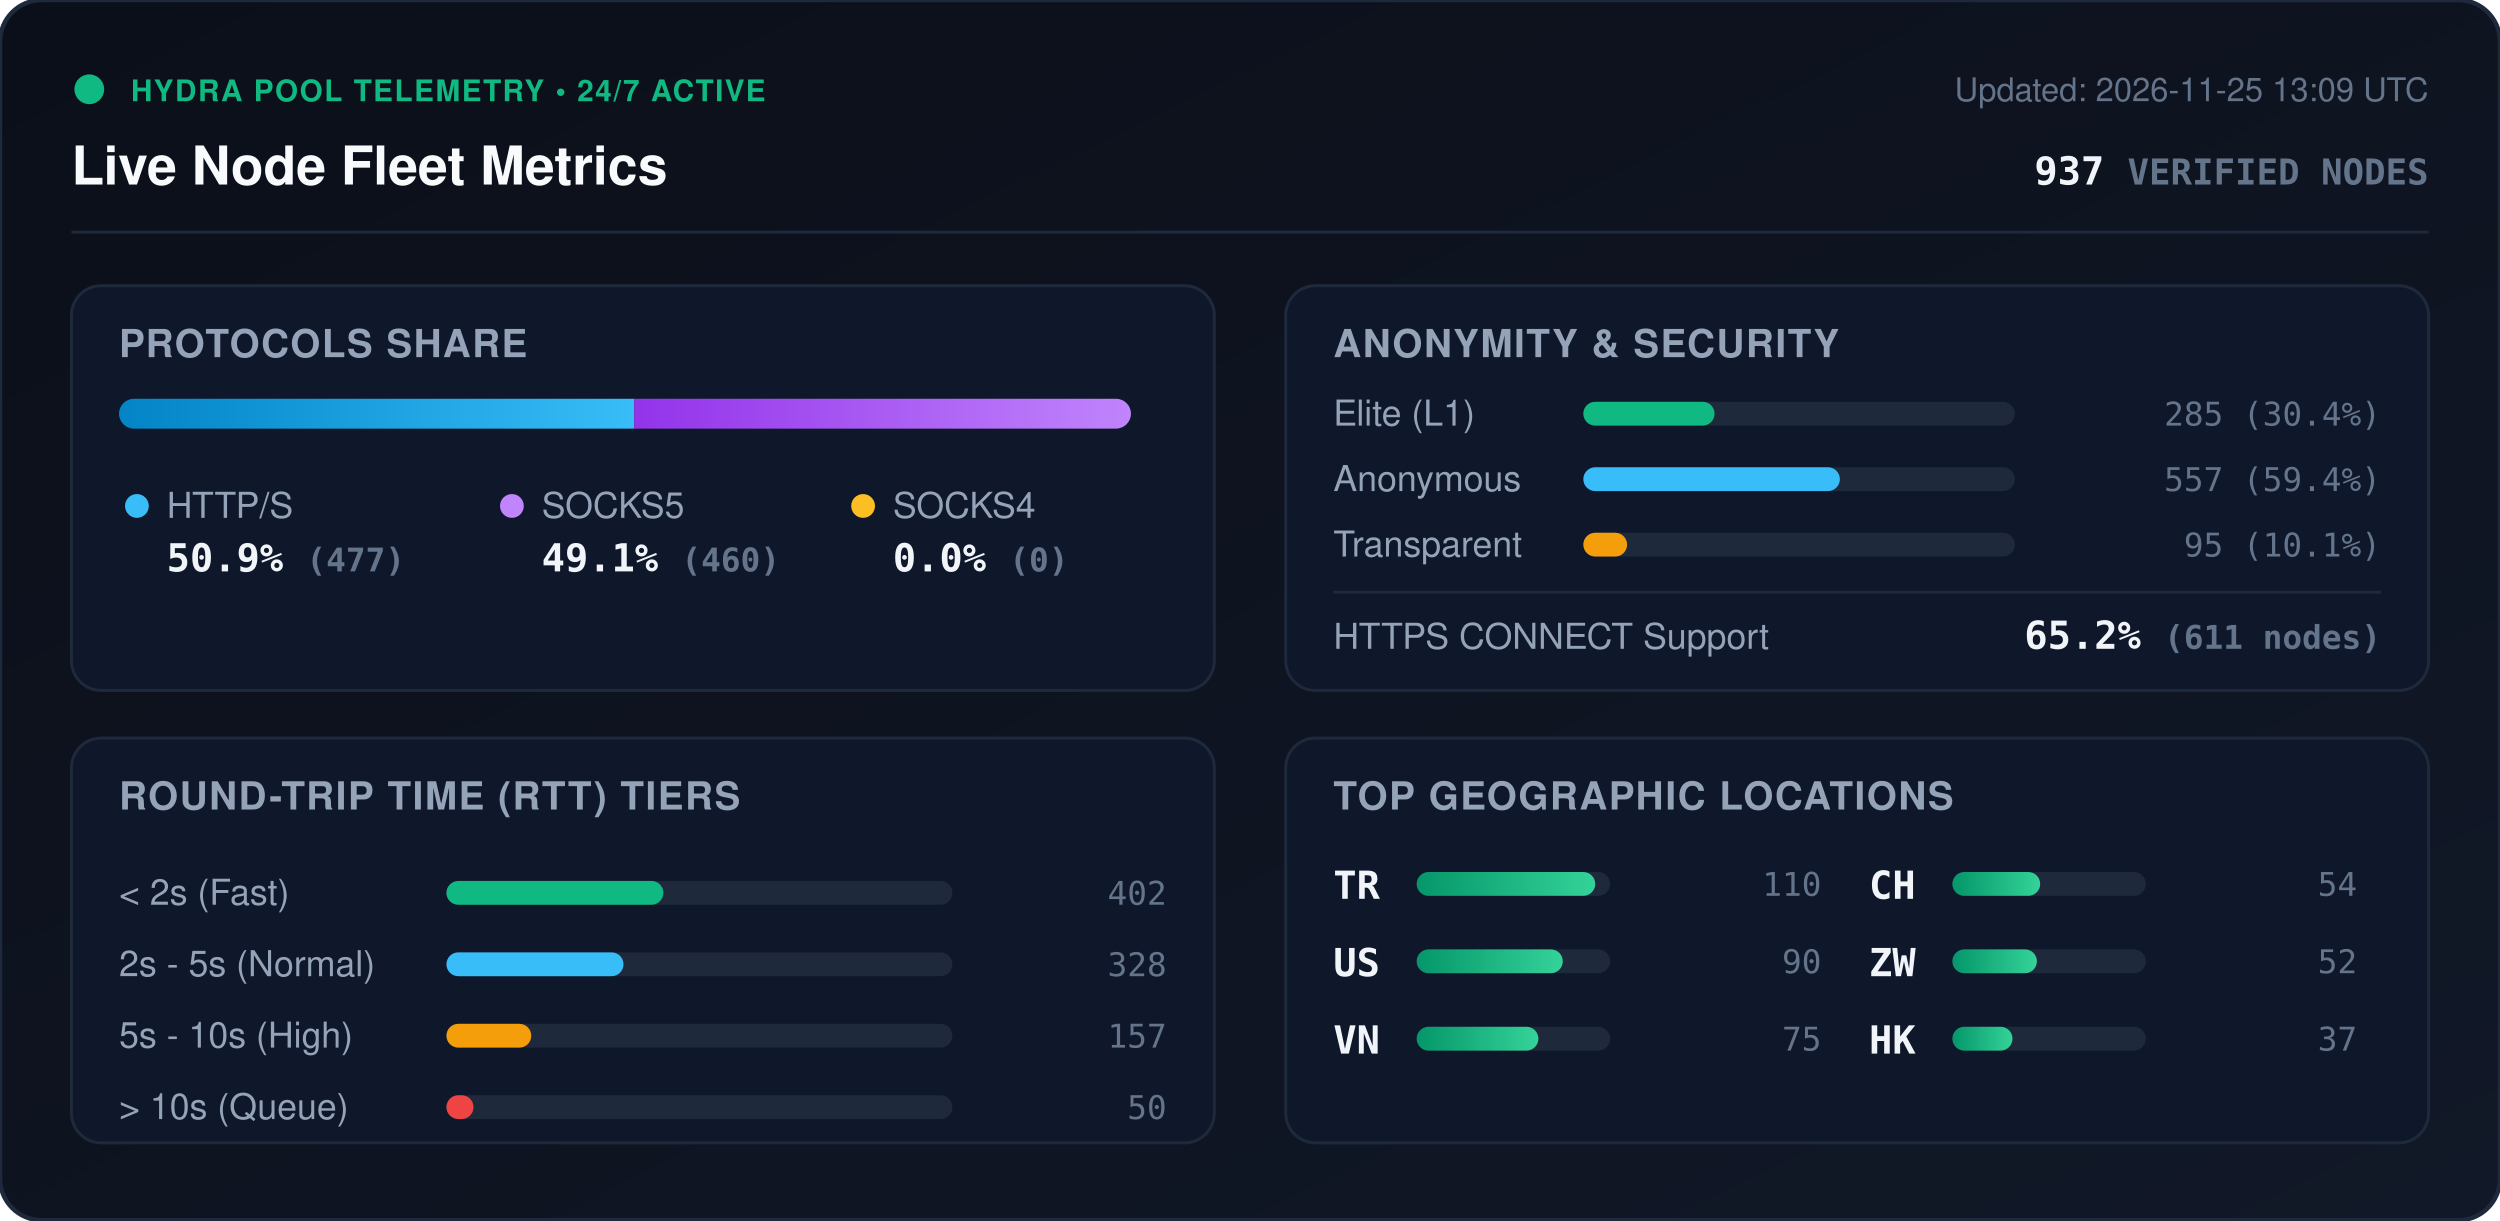
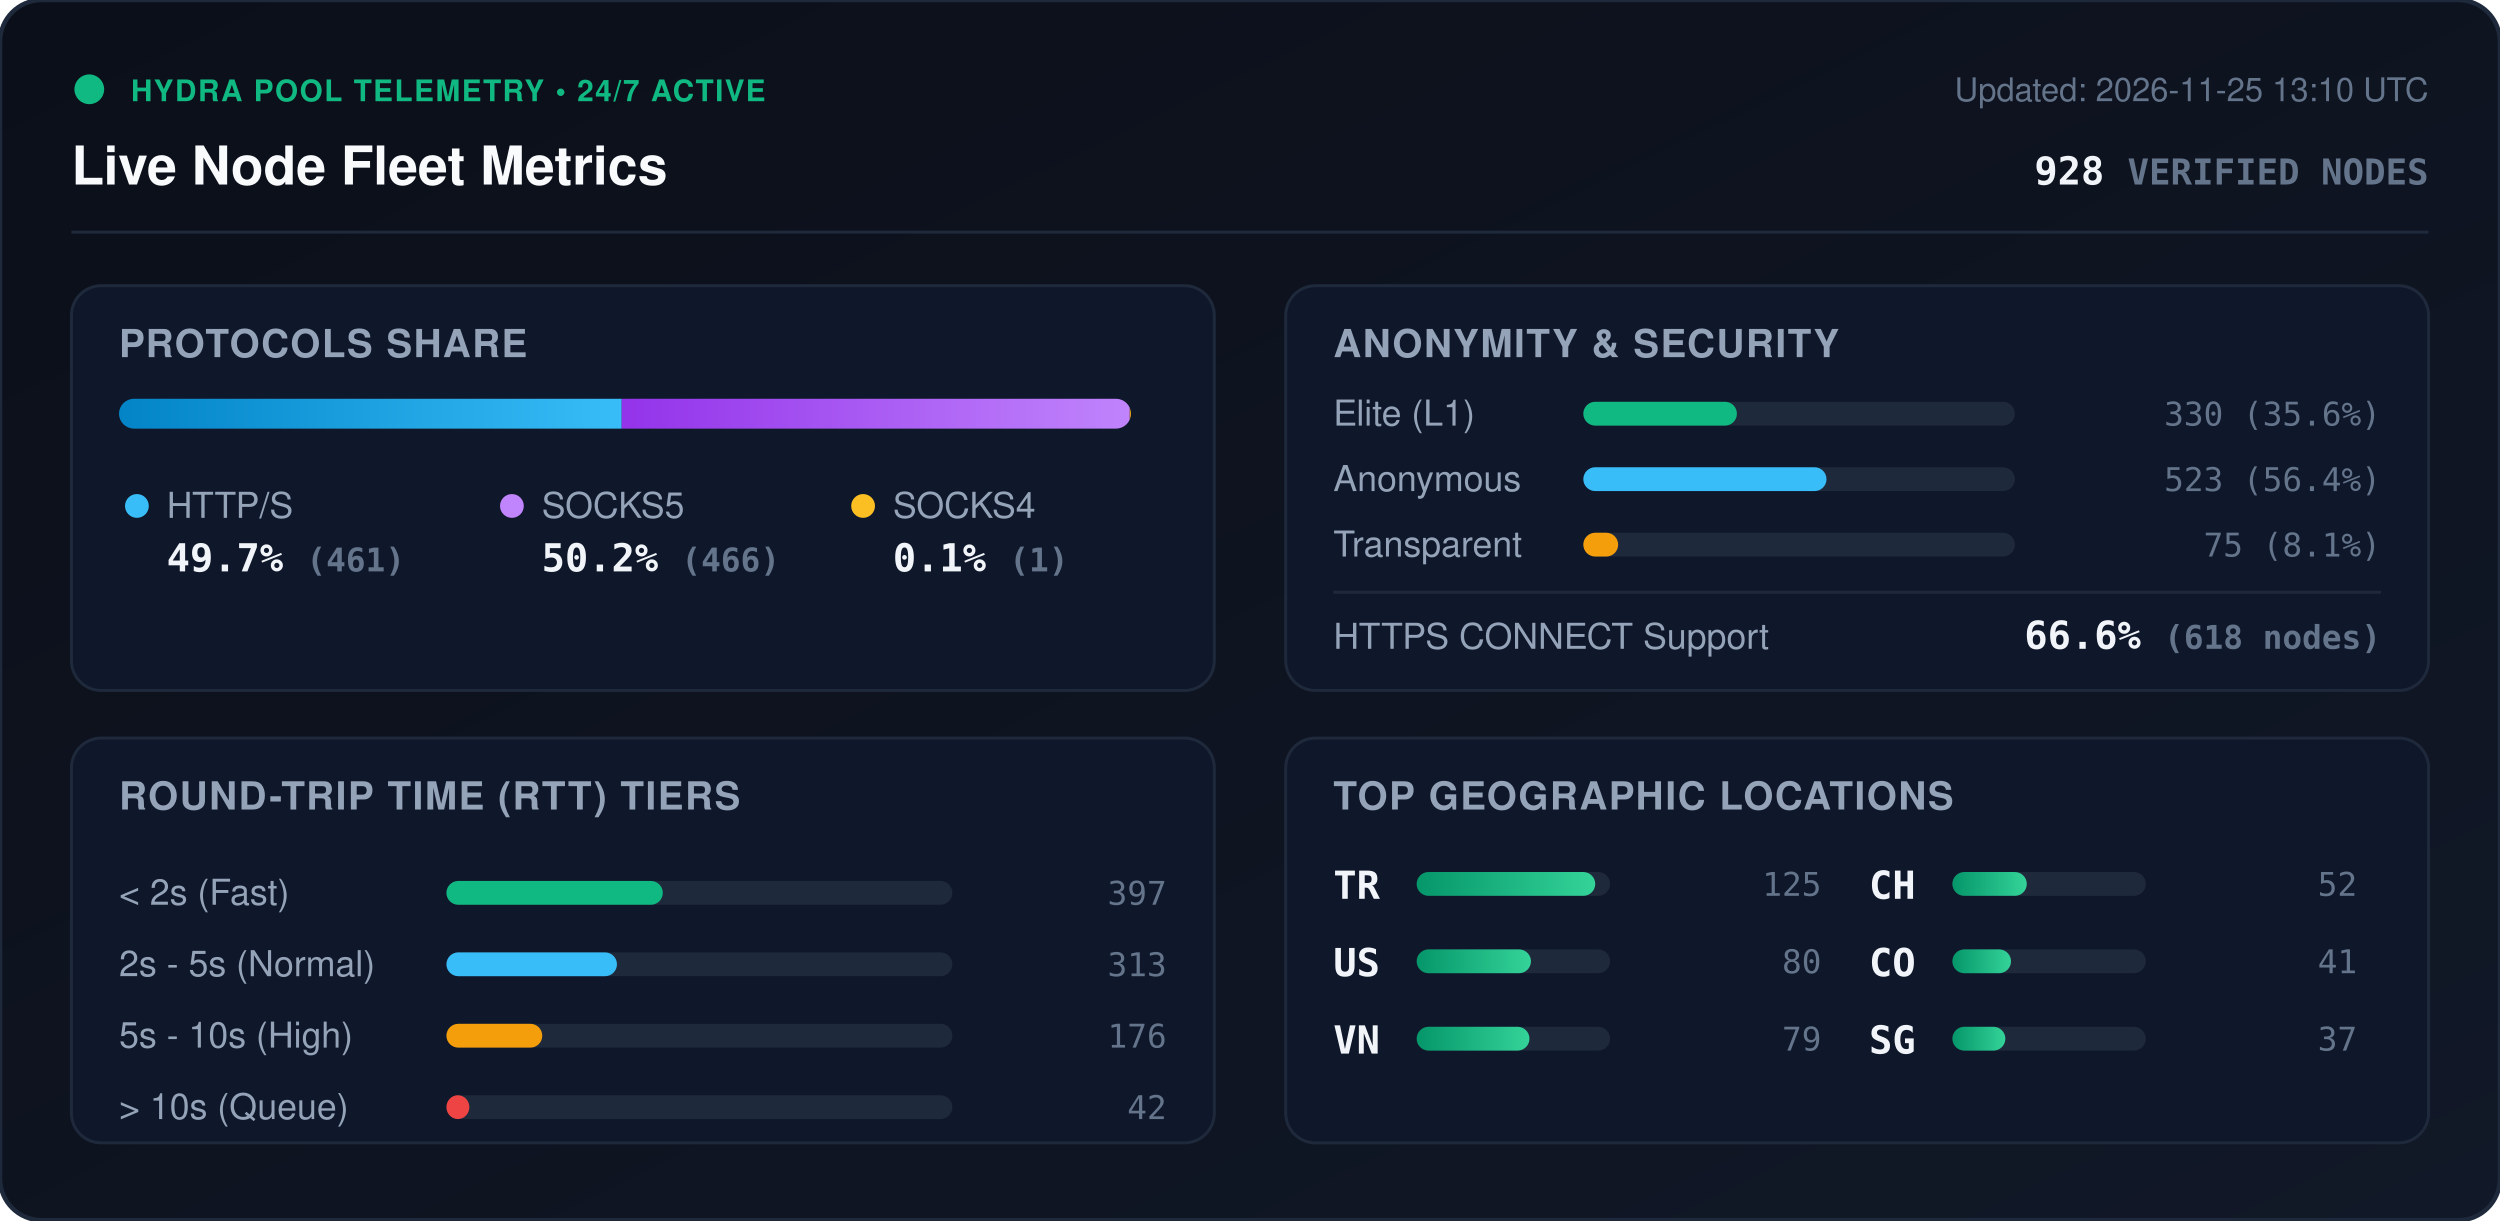
<svg xmlns="http://www.w3.org/2000/svg" viewBox="0 0 840 410" width="840" height="410" style="max-width: 100%; height: auto;">
  <defs>
    <linearGradient id="bg" x1="0%" y1="0%" x2="100%" y2="100%">
      <stop offset="0%" stop-color="#0b0f19" />
      <stop offset="100%" stop-color="#111827" />
    </linearGradient>
    <linearGradient id="bar-http" x1="0%" y1="0%" x2="100%" y2="0%">
      <stop offset="0%" stop-color="#0284c7" />
      <stop offset="100%" stop-color="#38bdf8" />
    </linearGradient>
    <linearGradient id="bar-socks5" x1="0%" y1="0%" x2="100%" y2="0%">
      <stop offset="0%" stop-color="#9333ea" />
      <stop offset="100%" stop-color="#c084fc" />
    </linearGradient>
    <linearGradient id="bar-socks4" x1="0%" y1="0%" x2="100%" y2="0%">
      <stop offset="0%" stop-color="#d97706" />
      <stop offset="100%" stop-color="#fbbf24" />
    </linearGradient>
    <linearGradient id="bar-green" x1="0%" y1="0%" x2="100%" y2="0%">
      <stop offset="0%" stop-color="#059669" />
      <stop offset="100%" stop-color="#34d399" />
    </linearGradient>
    <clipPath id="prog-track-clip">
      <rect width="340.0" height="10" rx="5" />
    </clipPath>
    <style>
      .title { font: 700 18px -apple-system, BlinkMacSystemFont, 'Segoe UI', Helvetica, Arial, sans-serif; fill: #f8fafc; }
      .sub { font: 500 11px -apple-system, BlinkMacSystemFont, 'Segoe UI', Helvetica, Arial, sans-serif; fill: #64748b; }
      .section-hdr { font: 600 13px -apple-system, BlinkMacSystemFont, 'Segoe UI', Helvetica, Arial, sans-serif; fill: #94a3b8; letter-spacing: 0.5px; }
      .metric-val { font: 700 13px -apple-system, BlinkMacSystemFont, 'Segoe UI', Helvetica, Arial, sans-serif; fill: #f1f5f9; }
      .metric-lbl { font: 500 12px -apple-system, BlinkMacSystemFont, 'Segoe UI', Helvetica, Arial, sans-serif; fill: #94a3b8; }
      .badge-txt { font: 700 10px -apple-system, BlinkMacSystemFont, 'Segoe UI', Helvetica, Arial, sans-serif; fill: #10b981; letter-spacing: 0.5px; }
      .mono { font-family: ui-monospace, SFMono-Regular, Menlo, Monaco, Consolas, monospace; }
      .pulse { animation: beacon 2s infinite ease-in-out; }
      @keyframes beacon { 0%, 100% { opacity: 1; } 50% { opacity: 0.35; } }
    </style>
  </defs>
  <rect width="840" height="410" rx="14" fill="url(#bg)" stroke="#1e293b" stroke-width="1.5" />
  <g transform="translate(24, 24)">
    <circle cx="6" cy="6" r="5" fill="#10b981" class="pulse" />
    <text x="20" y="10" class="badge-txt">HYDRA POOL TELEMETRY • 24/7 ACTIVE</text>
    <text x="0" y="38" class="title">Live Node Fleet Metrics</text>
-     <text x="792" y="10" text-anchor="end" class="sub">Updated: 2026-11-25 13:09 UTC</text>
-     <text x="792" y="38" text-anchor="end" class="metric-val mono" fill="#38bdf8">937 <tspan font-size="12" fill="#64748b">VERIFIED NODES</tspan>
+     <text x="792" y="10" text-anchor="end" class="sub">Updated: 2026-11-25 13:10 UTC</text>
+     <text x="792" y="38" text-anchor="end" class="metric-val mono" fill="#38bdf8">928 <tspan font-size="12" fill="#64748b">VERIFIED NODES</tspan>
    </text>
  </g>
  <line x1="24" y1="78" x2="816" y2="78" stroke="#1e293b" stroke-width="1" />
  <g transform="translate(24, 96)">
    <rect width="384" height="136" rx="10" fill="#0f172a" stroke="#1e293b" />
    <text x="16" y="24" class="section-hdr">PROTOCOLS SHARE</text>
    <g transform="translate(16, 38)">
      <rect width="340.0" height="10" rx="5" fill="#1e293b" />
      <g clip-path="url(#prog-track-clip)">
-         <rect x="0" width="173.1" height="10" fill="url(#bar-http)" />
-         <rect x="173.1" width="166.9" height="10" fill="url(#bar-socks5)" />
-         <rect x="340.0" width="0.0" height="10" fill="url(#bar-socks4)" />
+         <rect x="0" width="168.9" height="10" fill="url(#bar-http)" />
+         <rect x="168.9" width="170.7" height="10" fill="url(#bar-socks5)" />
+         <rect x="339.6" width="0.4" height="10" fill="url(#bar-socks4)" />
      </g>
    </g>
    <g transform="translate(16, 68)">
      <circle cx="6" cy="6" r="4" fill="#38bdf8" />
      <text x="16" y="10" class="metric-lbl">HTTP/S</text>
-       <text x="16" y="28" class="metric-val mono">50.9% <tspan font-size="11" fill="#64748b">(477)</tspan>
+       <text x="16" y="28" class="metric-val mono">49.7% <tspan font-size="11" fill="#64748b">(461)</tspan>
      </text>
      <circle cx="132" cy="6" r="4" fill="#c084fc" />
      <text x="142" y="10" class="metric-lbl">SOCKS5</text>
-       <text x="142" y="28" class="metric-val mono">49.1% <tspan font-size="11" fill="#64748b">(460)</tspan>
+       <text x="142" y="28" class="metric-val mono">50.2% <tspan font-size="11" fill="#64748b">(466)</tspan>
      </text>
      <circle cx="250" cy="6" r="4" fill="#fbbf24" />
      <text x="260" y="10" class="metric-lbl">SOCKS4</text>
-       <text x="260" y="28" class="metric-val mono">0.0% <tspan font-size="11" fill="#64748b">(0)</tspan>
+       <text x="260" y="28" class="metric-val mono">0.1% <tspan font-size="11" fill="#64748b">(1)</tspan>
      </text>
    </g>
  </g>
  <g transform="translate(432, 96)">
    <rect width="384" height="136" rx="10" fill="#0f172a" stroke="#1e293b" />
    <text x="16" y="24" class="section-hdr">ANONYMITY &amp; SECURITY</text>
    <text x="16" y="47" class="metric-lbl">Elite (L1)</text>
    <rect x="100" y="39" width="145.0" height="8" rx="4" fill="#1e293b" />
-     <rect x="100" y="39" width="44.1" height="8" rx="4" fill="#10b981" />
-     <text x="368" y="47" text-anchor="end" class="mono sub" fill="#e2e8f0">285 (30.4%)</text>
+     <rect x="100" y="39" width="51.6" height="8" rx="4" fill="#10b981" />
+     <text x="368" y="47" text-anchor="end" class="mono sub" fill="#e2e8f0">330 (35.6%)</text>
    <text x="16" y="69" class="metric-lbl">Anonymous</text>
    <rect x="100" y="61" width="145.0" height="8" rx="4" fill="#1e293b" />
-     <rect x="100" y="61" width="86.2" height="8" rx="4" fill="#38bdf8" />
-     <text x="368" y="69" text-anchor="end" class="mono sub" fill="#e2e8f0">557 (59.4%)</text>
+     <rect x="100" y="61" width="81.7" height="8" rx="4" fill="#38bdf8" />
+     <text x="368" y="69" text-anchor="end" class="mono sub" fill="#e2e8f0">523 (56.4%)</text>
    <text x="16" y="91" class="metric-lbl">Transparent</text>
    <rect x="100" y="83" width="145.0" height="8" rx="4" fill="#1e293b" />
-     <rect x="100" y="83" width="14.7" height="8" rx="4" fill="#f59e0b" />
-     <text x="368" y="91" text-anchor="end" class="mono sub" fill="#e2e8f0">95 (10.1%)</text>
+     <rect x="100" y="83" width="11.7" height="8" rx="4" fill="#f59e0b" />
+     <text x="368" y="91" text-anchor="end" class="mono sub" fill="#e2e8f0">75 (8.1%)</text>
    <line x1="16" y1="103" x2="368" y2="103" stroke="#1e293b" stroke-width="1" />
    <text x="16" y="122" class="metric-lbl">HTTPS CONNECT Support</text>
-     <text x="368" y="122" text-anchor="end" class="metric-val mono" fill="#34d399">65.2% <tspan font-size="11" fill="#64748b">(611 nodes)</tspan>
+     <text x="368" y="122" text-anchor="end" class="metric-val mono" fill="#34d399">66.6% <tspan font-size="11" fill="#64748b">(618 nodes)</tspan>
    </text>
  </g>
  <g transform="translate(24, 248)">
    <rect width="384" height="136" rx="10" fill="#0f172a" stroke="#1e293b" />
    <text x="16" y="24" class="section-hdr">ROUND-TRIP TIME (RTT) TIERS</text>
    <g transform="translate(16, 42)">
      <text x="0" y="14" class="metric-lbl">&lt; 2s (Fast)</text>
      <rect x="110" y="6" width="170" height="8" rx="4" fill="#1e293b" />
-       <rect x="110" y="6" width="72.9" height="8" rx="4" fill="#10b981" />
-       <text x="352" y="14" text-anchor="end" class="mono sub">402</text>
+       <rect x="110" y="6" width="72.7" height="8" rx="4" fill="#10b981" />
+       <text x="352" y="14" text-anchor="end" class="mono sub">397</text>
      <text x="0" y="38" class="metric-lbl">2s - 5s (Normal)</text>
      <rect x="110" y="30" width="170" height="8" rx="4" fill="#1e293b" />
-       <rect x="110" y="30" width="59.5" height="8" rx="4" fill="#38bdf8" />
-       <text x="352" y="38" text-anchor="end" class="mono sub">328</text>
+       <rect x="110" y="30" width="57.3" height="8" rx="4" fill="#38bdf8" />
+       <text x="352" y="38" text-anchor="end" class="mono sub">313</text>
      <text x="0" y="62" class="metric-lbl">5s - 10s (High)</text>
      <rect x="110" y="54" width="170" height="8" rx="4" fill="#1e293b" />
-       <rect x="110" y="54" width="28.5" height="8" rx="4" fill="#f59e0b" />
-       <text x="352" y="62" text-anchor="end" class="mono sub">157</text>
+       <rect x="110" y="54" width="32.2" height="8" rx="4" fill="#f59e0b" />
+       <text x="352" y="62" text-anchor="end" class="mono sub">176</text>
      <text x="0" y="86" class="metric-lbl">&gt; 10s (Queue)</text>
      <rect x="110" y="78" width="170" height="8" rx="4" fill="#1e293b" />
-       <rect x="110" y="78" width="9.1" height="8" rx="4" fill="#ef4444" />
-       <text x="352" y="86" text-anchor="end" class="mono sub">50</text>
+       <rect x="110" y="78" width="7.7" height="8" rx="4" fill="#ef4444" />
+       <text x="352" y="86" text-anchor="end" class="mono sub">42</text>
    </g>
  </g>
  <g transform="translate(432, 248)">
    <rect width="384" height="136" rx="10" fill="#0f172a" stroke="#1e293b" />
    <text x="16" y="24" class="section-hdr">TOP GEOGRAPHIC LOCATIONS</text>
    <g transform="translate(16, 42)">
      <g transform="translate(0, 0)">
        <text x="0" y="12" class="mono metric-val" font-size="12">TR</text>
        <rect x="28" y="3" width="65" height="8" rx="4" fill="#1e293b" />
        <rect x="28" y="3" width="60.0" height="8" rx="4" fill="url(#bar-green)" />
-         <text x="164" y="11" text-anchor="end" class="mono sub">110</text>
+         <text x="164" y="11" text-anchor="end" class="mono sub">125</text>
      </g>
      <g transform="translate(0, 26)">
        <text x="0" y="12" class="mono metric-val" font-size="12">US</text>
        <rect x="28" y="3" width="65" height="8" rx="4" fill="#1e293b" />
-         <rect x="28" y="3" width="49.1" height="8" rx="4" fill="url(#bar-green)" />
-         <text x="164" y="11" text-anchor="end" class="mono sub">90</text>
+         <rect x="28" y="3" width="38.4" height="8" rx="4" fill="url(#bar-green)" />
+         <text x="164" y="11" text-anchor="end" class="mono sub">80</text>
      </g>
      <g transform="translate(0, 52)">
        <text x="0" y="12" class="mono metric-val" font-size="12">VN</text>
        <rect x="28" y="3" width="65" height="8" rx="4" fill="#1e293b" />
-         <rect x="28" y="3" width="40.9" height="8" rx="4" fill="url(#bar-green)" />
-         <text x="164" y="11" text-anchor="end" class="mono sub">75</text>
+         <rect x="28" y="3" width="37.9" height="8" rx="4" fill="url(#bar-green)" />
+         <text x="164" y="11" text-anchor="end" class="mono sub">79</text>
      </g>
      <g transform="translate(180, 0)">
        <text x="0" y="12" class="mono metric-val" font-size="12">CH</text>
        <rect x="28" y="3" width="65" height="8" rx="4" fill="#1e293b" />
-         <rect x="28" y="3" width="29.5" height="8" rx="4" fill="url(#bar-green)" />
-         <text x="164" y="11" text-anchor="end" class="mono sub">54</text>
+         <rect x="28" y="3" width="25.0" height="8" rx="4" fill="url(#bar-green)" />
+         <text x="164" y="11" text-anchor="end" class="mono sub">52</text>
      </g>
      <g transform="translate(180, 26)">
-         <text x="0" y="12" class="mono metric-val" font-size="12">ZW</text>
+         <text x="0" y="12" class="mono metric-val" font-size="12">CO</text>
        <rect x="28" y="3" width="65" height="8" rx="4" fill="#1e293b" />
-         <rect x="28" y="3" width="28.4" height="8" rx="4" fill="url(#bar-green)" />
-         <text x="164" y="11" text-anchor="end" class="mono sub">52</text>
+         <rect x="28" y="3" width="19.7" height="8" rx="4" fill="url(#bar-green)" />
+         <text x="164" y="11" text-anchor="end" class="mono sub">41</text>
      </g>
      <g transform="translate(180, 52)">
-         <text x="0" y="12" class="mono metric-val" font-size="12">HK</text>
+         <text x="0" y="12" class="mono metric-val" font-size="12">SG</text>
        <rect x="28" y="3" width="65" height="8" rx="4" fill="#1e293b" />
-         <rect x="28" y="3" width="20.2" height="8" rx="4" fill="url(#bar-green)" />
+         <rect x="28" y="3" width="17.8" height="8" rx="4" fill="url(#bar-green)" />
        <text x="164" y="11" text-anchor="end" class="mono sub">37</text>
      </g>
    </g>
  </g>
</svg>
